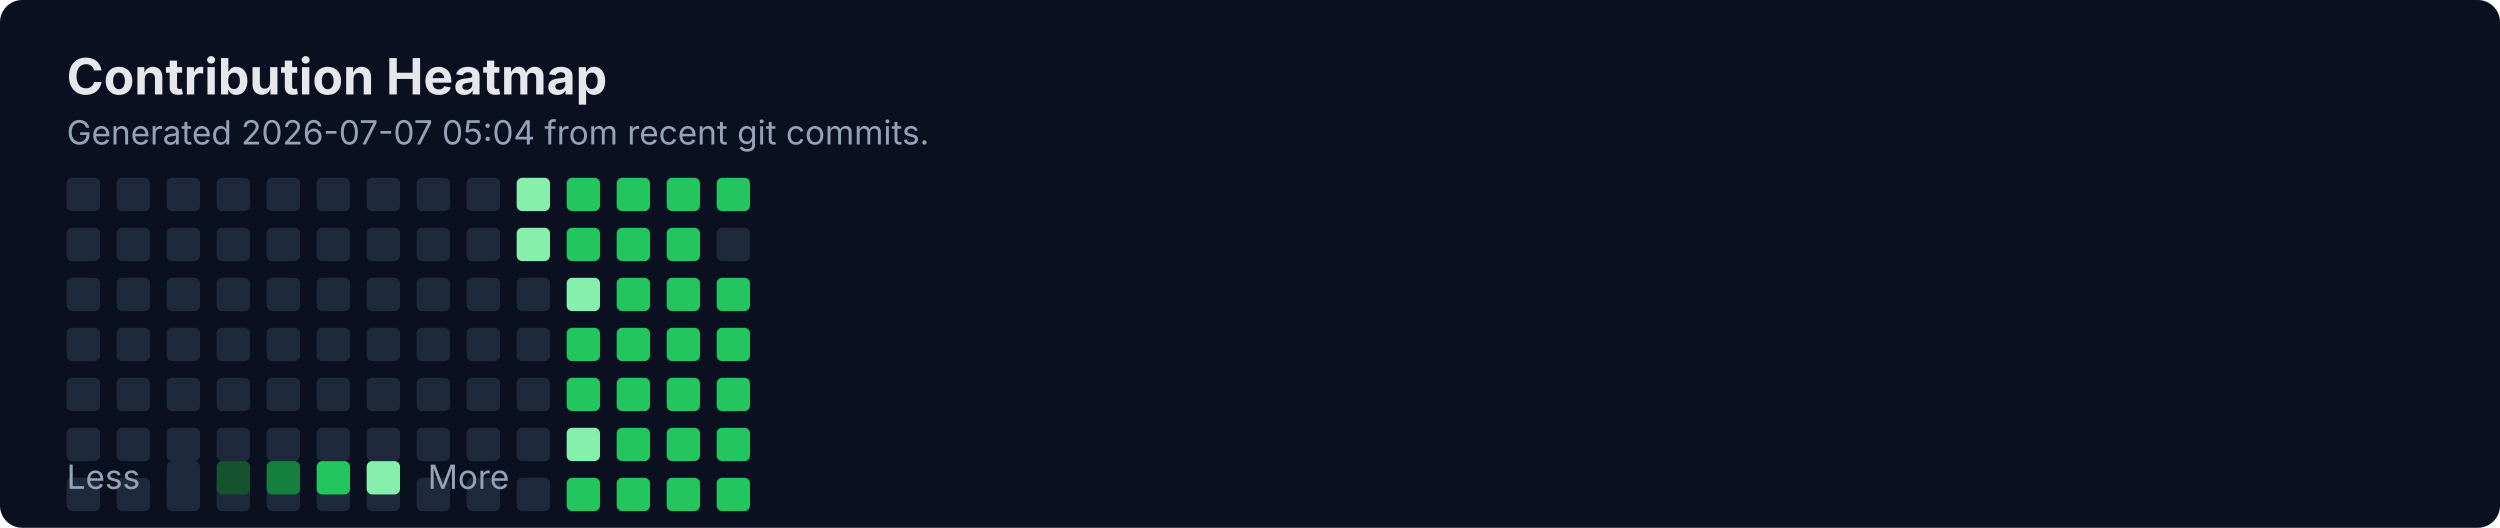
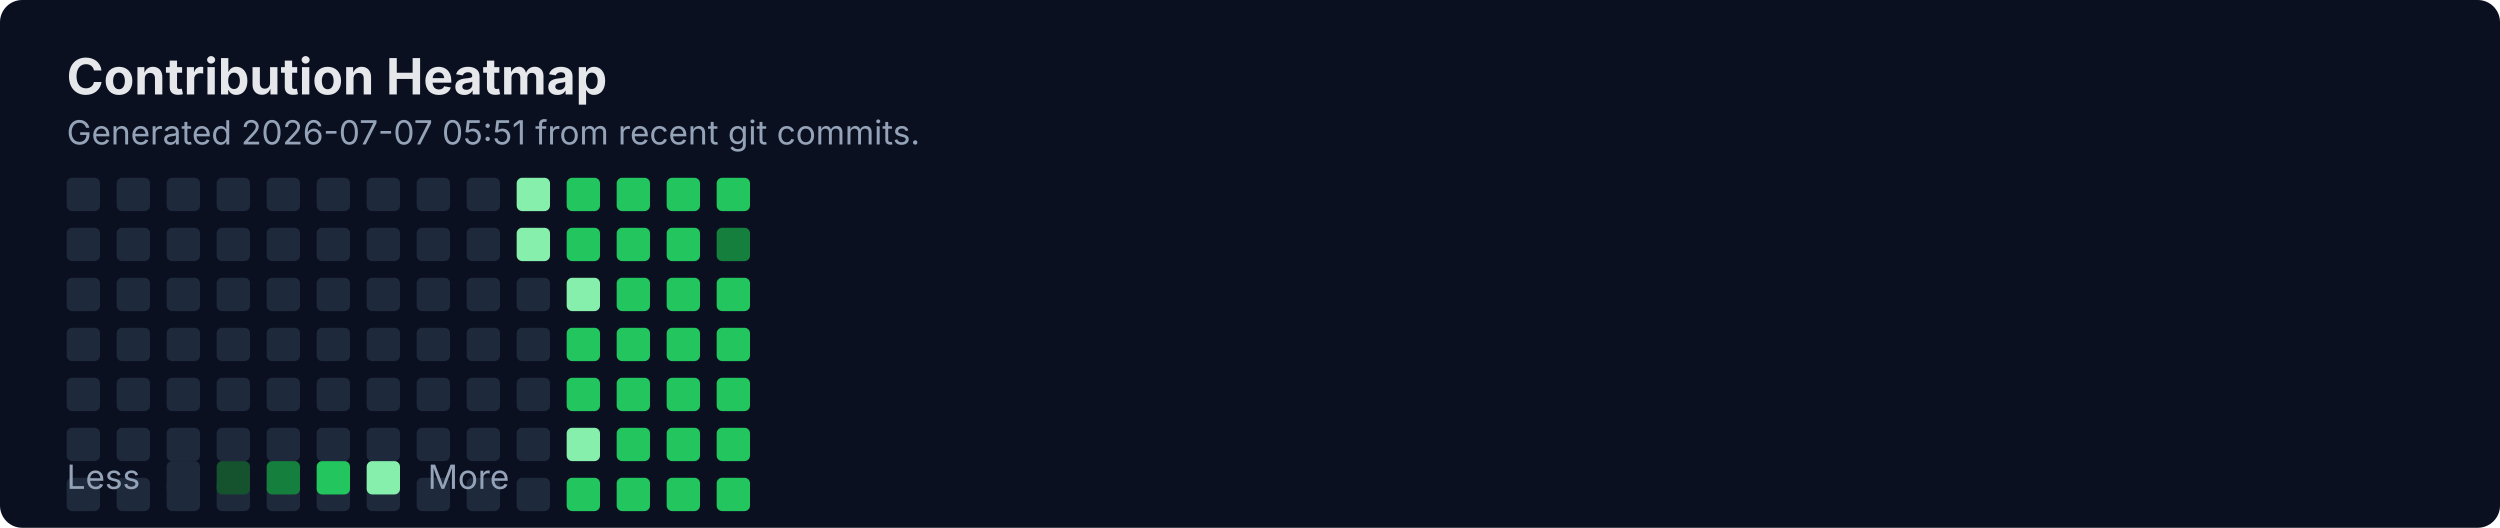
<svg xmlns="http://www.w3.org/2000/svg" width="900" height="190" viewBox="0 0 900 190" fill="none" role="img" aria-labelledby="title">
  <rect width="900" height="190" rx="8" fill="#0B1020" />
  <text x="24" y="34" fill="#E5E7EB" font-family="Inter, Segoe UI, Arial" font-size="18" font-weight="700">Contribution Heatmap</text>
-   <text x="24" y="52" fill="#94A3B8" font-family="Inter, Segoe UI, Arial" font-size="12">Generated 2026-07-07 05:04 from recent git commits.</text>
+   <text x="24" y="52" fill="#94A3B8" font-family="Inter, Segoe UI, Arial" font-size="12">Generated 2026-07-07 05:51 from recent git commits.</text>
  <rect x="24" y="100" width="12" height="12" rx="2" fill="#1E293B" />
  <rect x="24" y="118" width="12" height="12" rx="2" fill="#1E293B" />
  <rect x="24" y="136" width="12" height="12" rx="2" fill="#1E293B" />
  <rect x="24" y="154" width="12" height="12" rx="2" fill="#1E293B" />
  <rect x="24" y="172" width="12" height="12" rx="2" fill="#1E293B" />
  <rect x="24" y="64" width="12" height="12" rx="2" fill="#1E293B" />
  <rect x="24" y="82" width="12" height="12" rx="2" fill="#1E293B" />
  <rect x="42" y="100" width="12" height="12" rx="2" fill="#1E293B" />
  <rect x="42" y="118" width="12" height="12" rx="2" fill="#1E293B" />
  <rect x="42" y="136" width="12" height="12" rx="2" fill="#1E293B" />
  <rect x="42" y="154" width="12" height="12" rx="2" fill="#1E293B" />
  <rect x="42" y="172" width="12" height="12" rx="2" fill="#1E293B" />
  <rect x="42" y="64" width="12" height="12" rx="2" fill="#1E293B" />
  <rect x="42" y="82" width="12" height="12" rx="2" fill="#1E293B" />
  <rect x="60" y="100" width="12" height="12" rx="2" fill="#1E293B" />
  <rect x="60" y="118" width="12" height="12" rx="2" fill="#1E293B" />
  <rect x="60" y="136" width="12" height="12" rx="2" fill="#1E293B" />
  <rect x="60" y="154" width="12" height="12" rx="2" fill="#1E293B" />
  <rect x="60" y="172" width="12" height="12" rx="2" fill="#1E293B" />
  <rect x="60" y="64" width="12" height="12" rx="2" fill="#1E293B" />
  <rect x="60" y="82" width="12" height="12" rx="2" fill="#1E293B" />
  <rect x="78" y="100" width="12" height="12" rx="2" fill="#1E293B" />
  <rect x="78" y="118" width="12" height="12" rx="2" fill="#1E293B" />
  <rect x="78" y="136" width="12" height="12" rx="2" fill="#1E293B" />
  <rect x="78" y="154" width="12" height="12" rx="2" fill="#1E293B" />
  <rect x="78" y="172" width="12" height="12" rx="2" fill="#1E293B" />
  <rect x="78" y="64" width="12" height="12" rx="2" fill="#1E293B" />
  <rect x="78" y="82" width="12" height="12" rx="2" fill="#1E293B" />
  <rect x="96" y="100" width="12" height="12" rx="2" fill="#1E293B" />
  <rect x="96" y="118" width="12" height="12" rx="2" fill="#1E293B" />
  <rect x="96" y="136" width="12" height="12" rx="2" fill="#1E293B" />
  <rect x="96" y="154" width="12" height="12" rx="2" fill="#1E293B" />
  <rect x="96" y="172" width="12" height="12" rx="2" fill="#1E293B" />
  <rect x="96" y="64" width="12" height="12" rx="2" fill="#1E293B" />
  <rect x="96" y="82" width="12" height="12" rx="2" fill="#1E293B" />
  <rect x="114" y="100" width="12" height="12" rx="2" fill="#1E293B" />
  <rect x="114" y="118" width="12" height="12" rx="2" fill="#1E293B" />
  <rect x="114" y="136" width="12" height="12" rx="2" fill="#1E293B" />
  <rect x="114" y="154" width="12" height="12" rx="2" fill="#1E293B" />
  <rect x="114" y="172" width="12" height="12" rx="2" fill="#1E293B" />
  <rect x="114" y="64" width="12" height="12" rx="2" fill="#1E293B" />
  <rect x="114" y="82" width="12" height="12" rx="2" fill="#1E293B" />
  <rect x="132" y="100" width="12" height="12" rx="2" fill="#1E293B" />
  <rect x="132" y="118" width="12" height="12" rx="2" fill="#1E293B" />
  <rect x="132" y="136" width="12" height="12" rx="2" fill="#1E293B" />
  <rect x="132" y="154" width="12" height="12" rx="2" fill="#1E293B" />
  <rect x="132" y="172" width="12" height="12" rx="2" fill="#1E293B" />
  <rect x="132" y="64" width="12" height="12" rx="2" fill="#1E293B" />
  <rect x="132" y="82" width="12" height="12" rx="2" fill="#1E293B" />
  <rect x="150" y="100" width="12" height="12" rx="2" fill="#1E293B" />
  <rect x="150" y="118" width="12" height="12" rx="2" fill="#1E293B" />
  <rect x="150" y="136" width="12" height="12" rx="2" fill="#1E293B" />
  <rect x="150" y="154" width="12" height="12" rx="2" fill="#1E293B" />
  <rect x="150" y="172" width="12" height="12" rx="2" fill="#1E293B" />
  <rect x="150" y="64" width="12" height="12" rx="2" fill="#1E293B" />
  <rect x="150" y="82" width="12" height="12" rx="2" fill="#1E293B" />
  <rect x="168" y="100" width="12" height="12" rx="2" fill="#1E293B" />
  <rect x="168" y="118" width="12" height="12" rx="2" fill="#1E293B" />
  <rect x="168" y="136" width="12" height="12" rx="2" fill="#1E293B" />
  <rect x="168" y="154" width="12" height="12" rx="2" fill="#1E293B" />
  <rect x="168" y="172" width="12" height="12" rx="2" fill="#1E293B" />
  <rect x="168" y="64" width="12" height="12" rx="2" fill="#1E293B" />
  <rect x="168" y="82" width="12" height="12" rx="2" fill="#1E293B" />
  <rect x="186" y="100" width="12" height="12" rx="2" fill="#1E293B" />
  <rect x="186" y="118" width="12" height="12" rx="2" fill="#1E293B" />
  <rect x="186" y="136" width="12" height="12" rx="2" fill="#1E293B" />
  <rect x="186" y="154" width="12" height="12" rx="2" fill="#1E293B" />
  <rect x="186" y="172" width="12" height="12" rx="2" fill="#1E293B" />
  <rect x="186" y="64" width="12" height="12" rx="2" fill="#86EFAC" />
  <rect x="186" y="82" width="12" height="12" rx="2" fill="#86EFAC" />
  <rect x="204" y="100" width="12" height="12" rx="2" fill="#86EFAC" />
  <rect x="204" y="118" width="12" height="12" rx="2" fill="#22C55E" />
  <rect x="204" y="136" width="12" height="12" rx="2" fill="#22C55E" />
  <rect x="204" y="154" width="12" height="12" rx="2" fill="#86EFAC" />
  <rect x="204" y="172" width="12" height="12" rx="2" fill="#22C55E" />
  <rect x="204" y="64" width="12" height="12" rx="2" fill="#22C55E" />
  <rect x="204" y="82" width="12" height="12" rx="2" fill="#22C55E" />
  <rect x="222" y="100" width="12" height="12" rx="2" fill="#22C55E" />
  <rect x="222" y="118" width="12" height="12" rx="2" fill="#22C55E" />
  <rect x="222" y="136" width="12" height="12" rx="2" fill="#22C55E" />
  <rect x="222" y="154" width="12" height="12" rx="2" fill="#22C55E" />
  <rect x="222" y="172" width="12" height="12" rx="2" fill="#22C55E" />
  <rect x="222" y="64" width="12" height="12" rx="2" fill="#22C55E" />
  <rect x="222" y="82" width="12" height="12" rx="2" fill="#22C55E" />
  <rect x="240" y="100" width="12" height="12" rx="2" fill="#22C55E" />
  <rect x="240" y="118" width="12" height="12" rx="2" fill="#22C55E" />
  <rect x="240" y="136" width="12" height="12" rx="2" fill="#22C55E" />
  <rect x="240" y="154" width="12" height="12" rx="2" fill="#22C55E" />
  <rect x="240" y="172" width="12" height="12" rx="2" fill="#22C55E" />
  <rect x="240" y="64" width="12" height="12" rx="2" fill="#22C55E" />
  <rect x="240" y="82" width="12" height="12" rx="2" fill="#22C55E" />
  <rect x="258" y="100" width="12" height="12" rx="2" fill="#22C55E" />
  <rect x="258" y="118" width="12" height="12" rx="2" fill="#22C55E" />
  <rect x="258" y="136" width="12" height="12" rx="2" fill="#22C55E" />
  <rect x="258" y="154" width="12" height="12" rx="2" fill="#22C55E" />
  <rect x="258" y="172" width="12" height="12" rx="2" fill="#22C55E" />
  <rect x="258" y="64" width="12" height="12" rx="2" fill="#22C55E" />
-   <rect x="258" y="82" width="12" height="12" rx="2" fill="#1E293B" />
+   <rect x="258" y="82" width="12" height="12" rx="2" fill="#15803D" />
  <text x="24" y="176" fill="#94A3B8" font-family="Inter, Segoe UI, Arial" font-size="12">Less</text>
  <rect x="60" y="166" width="12" height="12" rx="2" fill="#1E293B" />
  <rect x="78" y="166" width="12" height="12" rx="2" fill="#14532D" />
  <rect x="96" y="166" width="12" height="12" rx="2" fill="#15803D" />
  <rect x="114" y="166" width="12" height="12" rx="2" fill="#22C55E" />
  <rect x="132" y="166" width="12" height="12" rx="2" fill="#86EFAC" />
  <text x="154" y="176" fill="#94A3B8" font-family="Inter, Segoe UI, Arial" font-size="12">More</text>
</svg>
